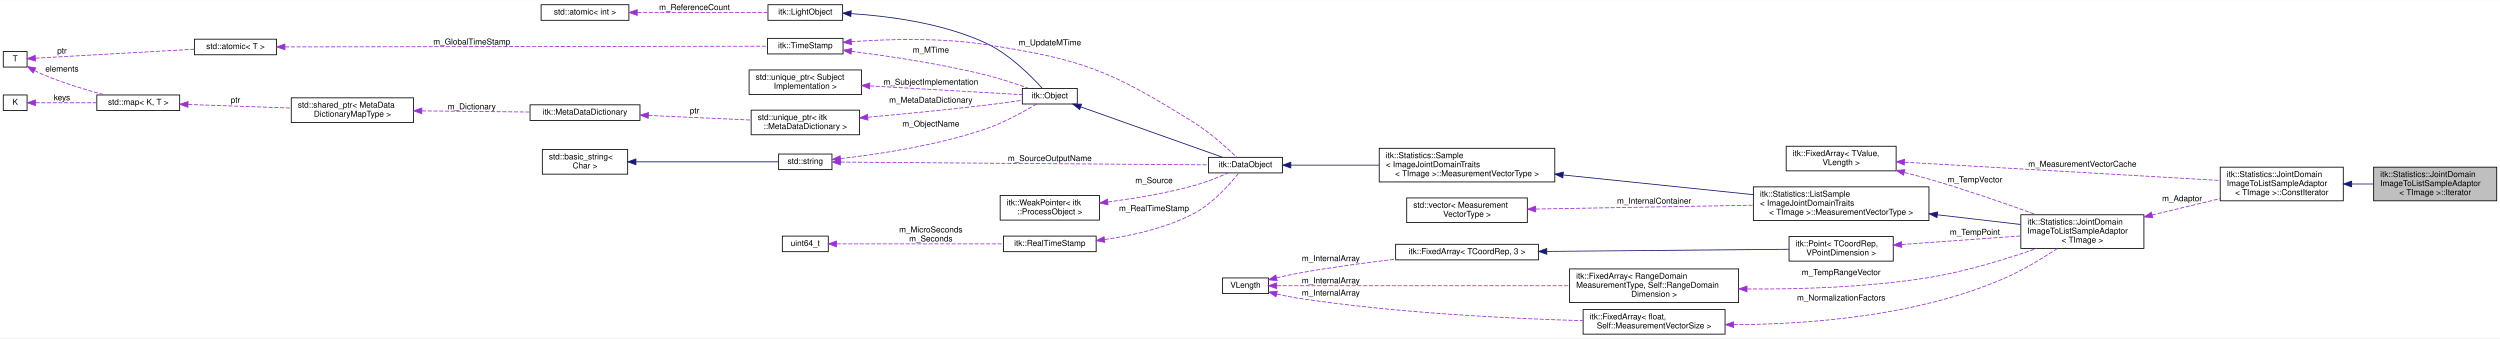
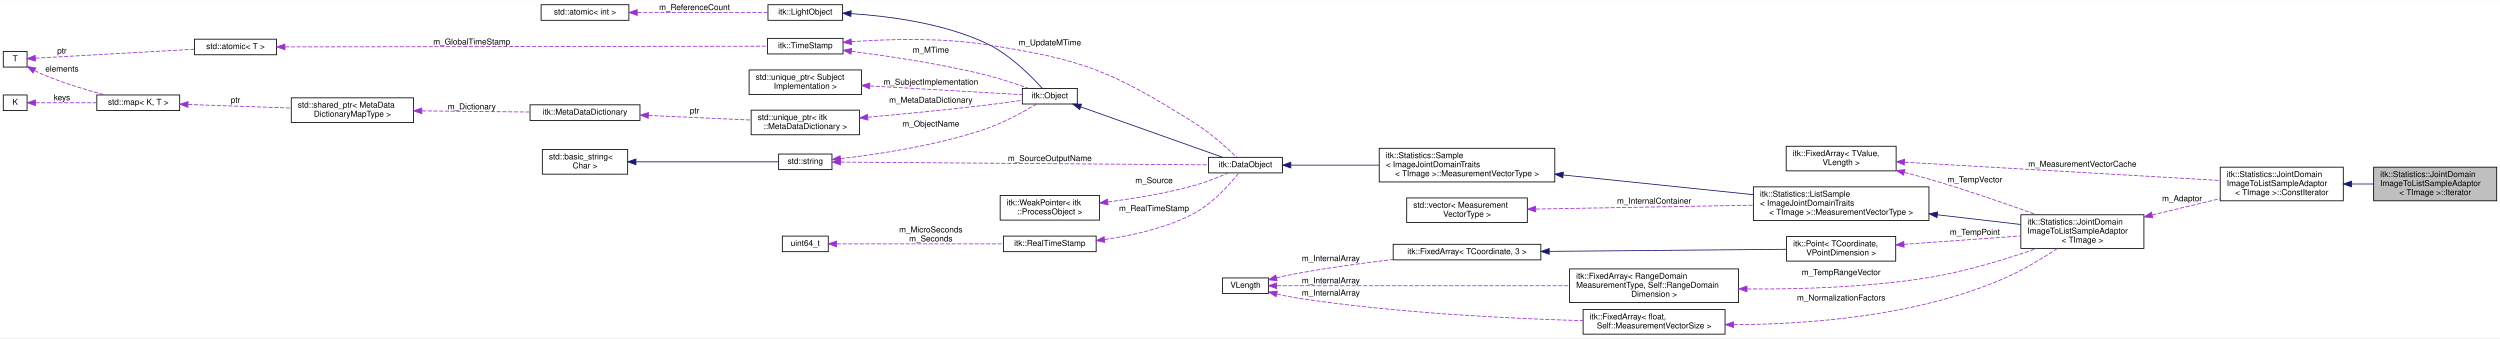
<svg xmlns="http://www.w3.org/2000/svg" xmlns:xlink="http://www.w3.org/1999/xlink" width="3047pt" height="412pt" viewBox="0.00 0.00 3047.00 411.50">
  <g id="graph0" class="graph" transform="scale(1 1) rotate(0) translate(4 407.5)">
    <polygon fill="white" stroke="transparent" points="-4,4 -4,-407.5 3043,-407.5 3043,4 -4,4" />
    <g id="node1" class="node">
      <g id="a_node1">
        <a xlink:title="Iterator.">
          <polygon fill="#bfbfbf" stroke="black" points="2889,-163 2889,-204 3039,-204 3039,-163 2889,-163" />
          <text text-anchor="start" x="2897" y="-192" font-family="Helvetica,sans-Serif" font-size="10.00">itk::Statistics::JointDomain</text>
          <text text-anchor="start" x="2897" y="-181" font-family="Helvetica,sans-Serif" font-size="10.00">ImageToListSampleAdaptor</text>
          <text text-anchor="middle" x="2964" y="-170" font-family="Helvetica,sans-Serif" font-size="10.00">&lt; TImage &gt;::Iterator</text>
        </a>
      </g>
    </g>
    <g id="node2" class="node">
      <g id="a_node2">
        <a xlink:href="classitk_1_1Statistics_1_1JointDomainImageToListSampleAdaptor_1_1ConstIterator.html" target="_top" xlink:title="Const Iterator.">
          <polygon fill="white" stroke="black" points="2702,-163 2702,-204 2852,-204 2852,-163 2702,-163" />
          <text text-anchor="start" x="2710" y="-192" font-family="Helvetica,sans-Serif" font-size="10.00">itk::Statistics::JointDomain</text>
          <text text-anchor="start" x="2710" y="-181" font-family="Helvetica,sans-Serif" font-size="10.00">ImageToListSampleAdaptor</text>
          <text text-anchor="middle" x="2777" y="-170" font-family="Helvetica,sans-Serif" font-size="10.00">&lt; TImage &gt;::ConstIterator</text>
        </a>
      </g>
    </g>
    <g id="edge1" class="edge">
      <path fill="none" stroke="midnightblue" d="M2862.44,-183.5C2871.24,-183.5 2880.13,-183.5 2888.8,-183.5" />
      <polygon fill="midnightblue" stroke="midnightblue" points="2862.18,-180 2852.18,-183.5 2862.18,-187 2862.18,-180" />
    </g>
    <g id="node3" class="node">
      <g id="a_node3">
        <a xlink:href="classitk_1_1FixedArray.html" target="_top" xlink:title="Simulate a standard C array with copy semantics.">
          <polygon fill="white" stroke="black" points="2173,-199.5 2173,-229.5 2307,-229.5 2307,-199.5 2173,-199.5" />
          <text text-anchor="start" x="2181" y="-217.5" font-family="Helvetica,sans-Serif" font-size="10.00">itk::FixedArray&lt; TValue,</text>
          <text text-anchor="middle" x="2240" y="-206.5" font-family="Helvetica,sans-Serif" font-size="10.00"> VLength &gt;</text>
        </a>
      </g>
    </g>
    <g id="edge2" class="edge">
      <path fill="none" stroke="#9a32cd" stroke-dasharray="5,2" d="M2317.41,-210.07C2419.87,-204.14 2600.58,-193.66 2701.87,-187.8" />
      <polygon fill="#9a32cd" stroke="#9a32cd" points="2316.92,-206.59 2307.14,-210.67 2317.32,-213.58 2316.92,-206.59" />
      <text text-anchor="middle" x="2534" y="-204.5" font-family="Helvetica,sans-Serif" font-size="10.00"> m_MeasurementVectorCache</text>
    </g>
    <g id="node4" class="node">
      <g id="a_node4">
        <a xlink:href="classitk_1_1Statistics_1_1JointDomainImageToListSampleAdaptor.html" target="_top" xlink:title="This adaptor returns measurement vectors composed of an image pixel's range domain value (pixel value...">
          <polygon fill="white" stroke="black" points="2459,-105 2459,-146 2609,-146 2609,-105 2459,-105" />
          <text text-anchor="start" x="2467" y="-134" font-family="Helvetica,sans-Serif" font-size="10.00">itk::Statistics::JointDomain</text>
          <text text-anchor="start" x="2467" y="-123" font-family="Helvetica,sans-Serif" font-size="10.00">ImageToListSampleAdaptor</text>
          <text text-anchor="middle" x="2534" y="-112" font-family="Helvetica,sans-Serif" font-size="10.00">&lt; TImage &gt;</text>
        </a>
      </g>
    </g>
    <g id="edge30" class="edge">
      <path fill="none" stroke="#9a32cd" stroke-dasharray="5,2" d="M2317.16,-197.5C2327.24,-194.97 2337.4,-192.28 2347,-189.5 2391.45,-176.65 2440.96,-159.47 2477.71,-146.15" />
      <polygon fill="#9a32cd" stroke="#9a32cd" points="2316.01,-194.18 2307.14,-199.98 2317.69,-200.98 2316.01,-194.18" />
      <text text-anchor="middle" x="2403" y="-185.5" font-family="Helvetica,sans-Serif" font-size="10.00"> m_TempVector</text>
    </g>
    <g id="edge3" class="edge">
      <path fill="none" stroke="#9a32cd" stroke-dasharray="5,2" d="M2619.09,-145.74C2646.08,-152.23 2675.76,-159.37 2701.97,-165.68" />
      <polygon fill="#9a32cd" stroke="#9a32cd" points="2619.82,-142.31 2609.27,-143.38 2618.18,-149.12 2619.82,-142.31" />
      <text text-anchor="middle" x="2655.5" y="-162.5" font-family="Helvetica,sans-Serif" font-size="10.00"> m_Adaptor</text>
    </g>
    <g id="node5" class="node">
      <g id="a_node5">
        <a xlink:href="classitk_1_1Statistics_1_1ListSample.html" target="_top" xlink:title=" ">
          <polygon fill="white" stroke="black" points="2133,-139 2133,-180 2347,-180 2347,-139 2133,-139" />
          <text text-anchor="start" x="2141" y="-168" font-family="Helvetica,sans-Serif" font-size="10.00">itk::Statistics::ListSample</text>
          <text text-anchor="start" x="2141" y="-157" font-family="Helvetica,sans-Serif" font-size="10.00">&lt; ImageJointDomainTraits</text>
          <text text-anchor="middle" x="2240" y="-146" font-family="Helvetica,sans-Serif" font-size="10.00">&lt; TImage &gt;::MeasurementVectorType &gt;</text>
        </a>
      </g>
    </g>
    <g id="edge4" class="edge">
      <path fill="none" stroke="midnightblue" d="M2357.3,-145.96C2391.52,-141.97 2428.01,-137.73 2458.82,-134.14" />
      <polygon fill="midnightblue" stroke="midnightblue" points="2356.77,-142.5 2347.24,-147.13 2357.58,-149.45 2356.77,-142.5" />
    </g>
    <g id="node6" class="node">
      <g id="a_node6">
        <a xlink:href="classitk_1_1Statistics_1_1Sample.html" target="_top" xlink:title=" ">
          <polygon fill="white" stroke="black" points="1677,-186 1677,-227 1891,-227 1891,-186 1677,-186" />
          <text text-anchor="start" x="1685" y="-215" font-family="Helvetica,sans-Serif" font-size="10.00">itk::Statistics::Sample</text>
          <text text-anchor="start" x="1685" y="-204" font-family="Helvetica,sans-Serif" font-size="10.00">&lt; ImageJointDomainTraits</text>
          <text text-anchor="middle" x="1784" y="-193" font-family="Helvetica,sans-Serif" font-size="10.00">&lt; TImage &gt;::MeasurementVectorType &gt;</text>
        </a>
      </g>
    </g>
    <g id="edge5" class="edge">
      <path fill="none" stroke="midnightblue" d="M1901.53,-194.44C1972.83,-187.05 2063.36,-177.68 2132.7,-170.5" />
      <polygon fill="midnightblue" stroke="midnightblue" points="1900.74,-191 1891.16,-195.51 1901.46,-197.96 1900.74,-191" />
    </g>
    <g id="node7" class="node">
      <g id="a_node7">
        <a xlink:href="classitk_1_1DataObject.html" target="_top" xlink:title="Base class for all data objects in ITK.">
          <polygon fill="white" stroke="black" points="1469,-197 1469,-216 1559,-216 1559,-197 1469,-197" />
          <text text-anchor="middle" x="1514" y="-204" font-family="Helvetica,sans-Serif" font-size="10.00">itk::DataObject</text>
        </a>
      </g>
    </g>
    <g id="edge6" class="edge">
      <path fill="none" stroke="midnightblue" d="M1569.37,-206.5C1600.24,-206.5 1639.95,-206.5 1676.75,-206.5" />
      <polygon fill="midnightblue" stroke="midnightblue" points="1569.25,-203 1559.25,-206.5 1569.25,-210 1569.25,-203" />
    </g>
    <g id="node8" class="node">
      <g id="a_node8">
        <a xlink:href="classitk_1_1Object.html" target="_top" xlink:title="Base class for most ITK classes.">
          <polygon fill="white" stroke="black" points="1242,-281 1242,-300 1309,-300 1309,-281 1242,-281" />
          <text text-anchor="middle" x="1275.5" y="-288" font-family="Helvetica,sans-Serif" font-size="10.00">itk::Object</text>
        </a>
      </g>
    </g>
    <g id="edge7" class="edge">
      <path fill="none" stroke="midnightblue" d="M1313.3,-277.43C1361.2,-260.42 1443.8,-231.08 1486.19,-216.02" />
      <polygon fill="midnightblue" stroke="midnightblue" points="1311.88,-274.22 1303.63,-280.86 1314.22,-280.82 1311.88,-274.22" />
    </g>
    <g id="node9" class="node">
      <g id="a_node9">
        <a xlink:href="classitk_1_1LightObject.html" target="_top" xlink:title="Light weight base class for most itk classes.">
          <polygon fill="white" stroke="black" points="932,-383 932,-402 1023,-402 1023,-383 932,-383" />
          <text text-anchor="middle" x="977.5" y="-390" font-family="Helvetica,sans-Serif" font-size="10.00">itk::LightObject</text>
        </a>
      </g>
    </g>
    <g id="edge8" class="edge">
      <path fill="none" stroke="midnightblue" d="M1033.21,-391.15C1078.88,-388.21 1144.72,-379.65 1197,-355.5 1226.01,-342.09 1252.94,-314.9 1266.09,-300.29" />
      <polygon fill="midnightblue" stroke="midnightblue" points="1032.99,-387.66 1023.21,-391.73 1033.39,-394.65 1032.99,-387.66" />
    </g>
    <g id="node10" class="node">
      <g id="a_node10">
        <a xlink:title=" ">
          <polygon fill="white" stroke="black" points="655.5,-383 655.5,-402 762.5,-402 762.5,-383 655.5,-383" />
          <text text-anchor="middle" x="709" y="-390" font-family="Helvetica,sans-Serif" font-size="10.00">std::atomic&lt; int &gt;</text>
        </a>
      </g>
    </g>
    <g id="edge9" class="edge">
      <path fill="none" stroke="#9a32cd" stroke-dasharray="5,2" d="M772.8,-392.5C821.7,-392.5 888.37,-392.5 931.92,-392.5" />
      <polygon fill="#9a32cd" stroke="#9a32cd" points="772.65,-389 762.65,-392.5 772.65,-396 772.65,-389" />
      <text text-anchor="middle" x="842.5" y="-395.5" font-family="Helvetica,sans-Serif" font-size="10.00"> m_ReferenceCount</text>
    </g>
    <g id="node11" class="node">
      <g id="a_node11">
        <a xlink:href="classitk_1_1TimeStamp.html" target="_top" xlink:title="Generate a unique, increasing time value.">
          <polygon fill="white" stroke="black" points="931.5,-342 931.5,-361 1023.5,-361 1023.5,-342 931.5,-342" />
          <text text-anchor="middle" x="977.5" y="-349" font-family="Helvetica,sans-Serif" font-size="10.00">itk::TimeStamp</text>
        </a>
      </g>
    </g>
    <g id="edge24" class="edge">
      <path fill="none" stroke="#9a32cd" stroke-dasharray="5,2" d="M1033.59,-356.91C1077.98,-360.09 1141.87,-362.02 1197,-353.5 1316.11,-335.1 1348.73,-322.28 1451,-258.5 1471.03,-246.01 1491.47,-227.52 1503.16,-216.28" />
      <polygon fill="#9a32cd" stroke="#9a32cd" points="1033.82,-353.41 1023.58,-356.14 1033.29,-360.39 1033.82,-353.41" />
      <text text-anchor="middle" x="1275.5" y="-352.5" font-family="Helvetica,sans-Serif" font-size="10.00"> m_UpdateMTime</text>
    </g>
    <g id="edge10" class="edge">
      <path fill="none" stroke="#9a32cd" stroke-dasharray="5,2" d="M1033.74,-345.21C1078.22,-339.54 1142.14,-330 1197,-316.5 1214.78,-312.13 1234.32,-305.56 1249.33,-300.12" />
      <polygon fill="#9a32cd" stroke="#9a32cd" points="1033.2,-341.75 1023.71,-346.47 1034.07,-348.7 1033.2,-341.75" />
      <text text-anchor="middle" x="1130.5" y="-343.5" font-family="Helvetica,sans-Serif" font-size="10.00"> m_MTime</text>
    </g>
    <g id="node12" class="node">
      <g id="a_node12">
        <a xlink:title=" ">
          <polygon fill="white" stroke="black" points="233,-341 233,-360 333,-360 333,-341 233,-341" />
          <text text-anchor="middle" x="283" y="-348" font-family="Helvetica,sans-Serif" font-size="10.00">std::atomic&lt; T &gt;</text>
        </a>
      </g>
    </g>
    <g id="edge11" class="edge">
      <path fill="none" stroke="#9a32cd" stroke-dasharray="5,2" d="M343.46,-350.59C479.32,-350.78 810.08,-351.26 931.14,-351.43" />
      <polygon fill="#9a32cd" stroke="#9a32cd" points="343.25,-347.09 333.25,-350.57 343.24,-354.09 343.25,-347.09" />
      <text text-anchor="middle" x="571" y="-353.5" font-family="Helvetica,sans-Serif" font-size="10.00"> m_GlobalTimeStamp</text>
    </g>
    <g id="node13" class="node">
      <g id="a_node13">
        <a xlink:title=" ">
          <polygon fill="white" stroke="black" points="0,-326 0,-345 29,-345 29,-326 0,-326" />
          <text text-anchor="middle" x="14.5" y="-333" font-family="Helvetica,sans-Serif" font-size="10.00">T</text>
        </a>
      </g>
    </g>
    <g id="edge12" class="edge">
      <path fill="none" stroke="#9a32cd" stroke-dasharray="5,2" d="M39.23,-336.84C82.59,-339.28 175.47,-344.5 232.94,-347.74" />
      <polygon fill="#9a32cd" stroke="#9a32cd" points="39.26,-333.33 29.08,-336.26 38.87,-340.32 39.26,-333.33" />
      <text text-anchor="middle" x="71.5" y="-342.5" font-family="Helvetica,sans-Serif" font-size="10.00"> ptr</text>
    </g>
    <g id="node18" class="node">
      <g id="a_node18">
        <a xlink:title=" ">
          <polygon fill="white" stroke="black" points="114,-273 114,-292 215,-292 215,-273 114,-273" />
          <text text-anchor="middle" x="164.5" y="-280" font-family="Helvetica,sans-Serif" font-size="10.00">std::map&lt; K, T &gt;</text>
        </a>
      </g>
    </g>
    <g id="edge19" class="edge">
      <path fill="none" stroke="#9a32cd" stroke-dasharray="5,2" d="M38.18,-321.74C41.1,-320.21 44.08,-318.75 47,-317.5 71.84,-306.84 100.96,-298.09 123.88,-292" />
      <polygon fill="#9a32cd" stroke="#9a32cd" points="36.28,-318.79 29.26,-326.73 39.7,-324.9 36.28,-318.79" />
      <text text-anchor="middle" x="71.5" y="-320.5" font-family="Helvetica,sans-Serif" font-size="10.00"> elements</text>
    </g>
    <g id="node14" class="node">
      <g id="a_node14">
        <a xlink:title=" ">
          <polygon fill="white" stroke="black" points="909,-292.5 909,-322.5 1046,-322.5 1046,-292.5 909,-292.5" />
          <text text-anchor="start" x="917" y="-310.5" font-family="Helvetica,sans-Serif" font-size="10.00">std::unique_ptr&lt; Subject</text>
          <text text-anchor="middle" x="977.5" y="-299.5" font-family="Helvetica,sans-Serif" font-size="10.00">Implementation &gt;</text>
        </a>
      </g>
    </g>
    <g id="edge13" class="edge">
      <path fill="none" stroke="#9a32cd" stroke-dasharray="5,2" d="M1056.31,-303.03C1116.76,-299.56 1197.54,-294.92 1241.9,-292.37" />
      <polygon fill="#9a32cd" stroke="#9a32cd" points="1055.82,-299.55 1046.04,-303.62 1056.22,-306.54 1055.82,-299.55" />
      <text text-anchor="middle" x="1130.5" y="-304.5" font-family="Helvetica,sans-Serif" font-size="10.00"> m_SubjectImplementation</text>
    </g>
    <g id="node15" class="node">
      <g id="a_node15">
        <a xlink:title=" ">
          <polygon fill="white" stroke="black" points="911.5,-243.5 911.5,-273.5 1043.5,-273.5 1043.5,-243.5 911.5,-243.5" />
          <text text-anchor="start" x="919.5" y="-261.5" font-family="Helvetica,sans-Serif" font-size="10.00">std::unique_ptr&lt; itk</text>
          <text text-anchor="middle" x="977.5" y="-250.5" font-family="Helvetica,sans-Serif" font-size="10.00">::MetaDataDictionary &gt;</text>
        </a>
      </g>
    </g>
    <g id="edge14" class="edge">
      <path fill="none" stroke="#9a32cd" stroke-dasharray="5,2" d="M1053.78,-264.89C1095.95,-268.68 1149.46,-273.84 1197,-279.5 1211.71,-281.25 1227.94,-283.5 1241.74,-285.52" />
      <polygon fill="#9a32cd" stroke="#9a32cd" points="1053.87,-261.38 1043.6,-263.98 1053.25,-268.36 1053.87,-261.38" />
      <text text-anchor="middle" x="1130.5" y="-282.5" font-family="Helvetica,sans-Serif" font-size="10.00"> m_MetaDataDictionary</text>
    </g>
    <g id="node16" class="node">
      <g id="a_node16">
        <a xlink:href="classitk_1_1MetaDataDictionary.html" target="_top" xlink:title="Provides a mechanism for storing a collection of arbitrary data types.">
          <polygon fill="white" stroke="black" points="642,-261 642,-280 776,-280 776,-261 642,-261" />
          <text text-anchor="middle" x="709" y="-268" font-family="Helvetica,sans-Serif" font-size="10.00">itk::MetaDataDictionary</text>
        </a>
      </g>
    </g>
    <g id="edge15" class="edge">
      <path fill="none" stroke="#9a32cd" stroke-dasharray="5,2" d="M786.32,-267.06C825.74,-265.29 873.36,-263.14 911.08,-261.45" />
      <polygon fill="#9a32cd" stroke="#9a32cd" points="786.05,-263.57 776.22,-267.52 786.37,-270.56 786.05,-263.57" />
      <text text-anchor="middle" x="842.5" y="-269.5" font-family="Helvetica,sans-Serif" font-size="10.00"> ptr</text>
    </g>
    <g id="node17" class="node">
      <g id="a_node17">
        <a xlink:title=" ">
          <polygon fill="white" stroke="black" points="351,-258.5 351,-288.5 500,-288.5 500,-258.5 351,-258.5" />
          <text text-anchor="start" x="359" y="-276.5" font-family="Helvetica,sans-Serif" font-size="10.00">std::shared_ptr&lt; MetaData</text>
          <text text-anchor="middle" x="425.5" y="-265.5" font-family="Helvetica,sans-Serif" font-size="10.00">DictionaryMapType &gt;</text>
        </a>
      </g>
    </g>
    <g id="edge16" class="edge">
      <path fill="none" stroke="#9a32cd" stroke-dasharray="5,2" d="M510.29,-272.61C552.24,-272.16 602.31,-271.63 641.57,-271.21" />
      <polygon fill="#9a32cd" stroke="#9a32cd" points="510.06,-269.11 500.09,-272.72 510.13,-276.11 510.06,-269.11" />
      <text text-anchor="middle" x="571" y="-274.5" font-family="Helvetica,sans-Serif" font-size="10.00"> m_Dictionary</text>
    </g>
    <g id="edge17" class="edge">
      <path fill="none" stroke="#9a32cd" stroke-dasharray="5,2" d="M225.34,-280.42C262.61,-279.13 310.86,-277.45 350.52,-276.07" />
      <polygon fill="#9a32cd" stroke="#9a32cd" points="225,-276.93 215.13,-280.78 225.25,-283.93 225,-276.93" />
      <text text-anchor="middle" x="283" y="-282.5" font-family="Helvetica,sans-Serif" font-size="10.00"> ptr</text>
    </g>
    <g id="node19" class="node">
      <g id="a_node19">
        <a xlink:title=" ">
          <polygon fill="white" stroke="black" points="0,-273 0,-292 29,-292 29,-273 0,-273" />
          <text text-anchor="middle" x="14.5" y="-280" font-family="Helvetica,sans-Serif" font-size="10.00">K</text>
        </a>
      </g>
    </g>
    <g id="edge18" class="edge">
      <path fill="none" stroke="#9a32cd" stroke-dasharray="5,2" d="M39.24,-282.5C59.28,-282.5 88.63,-282.5 113.78,-282.5" />
      <polygon fill="#9a32cd" stroke="#9a32cd" points="39.16,-279 29.16,-282.5 39.16,-286 39.16,-279" />
      <text text-anchor="middle" x="71.5" y="-285.5" font-family="Helvetica,sans-Serif" font-size="10.00"> keys</text>
    </g>
    <g id="node20" class="node">
      <g id="a_node20">
        <a xlink:title=" ">
          <polygon fill="white" stroke="black" points="945,-201 945,-220 1010,-220 1010,-201 945,-201" />
          <text text-anchor="middle" x="977.5" y="-208" font-family="Helvetica,sans-Serif" font-size="10.00">std::string</text>
        </a>
      </g>
    </g>
    <g id="edge23" class="edge">
      <path fill="none" stroke="#9a32cd" stroke-dasharray="5,2" d="M1020.57,-210.19C1119.7,-209.44 1367.24,-207.59 1468.63,-206.83" />
      <polygon fill="#9a32cd" stroke="#9a32cd" points="1020.31,-206.69 1010.33,-210.26 1020.36,-213.69 1020.31,-206.69" />
      <text text-anchor="middle" x="1275.5" y="-211.5" font-family="Helvetica,sans-Serif" font-size="10.00"> m_SourceOutputName</text>
    </g>
    <g id="edge20" class="edge">
      <path fill="none" stroke="#9a32cd" stroke-dasharray="5,2" d="M1020.55,-214.47C1065.25,-219.55 1137.53,-230.21 1197,-250.5 1219.79,-258.27 1244.16,-271.82 1259.37,-280.97" />
      <polygon fill="#9a32cd" stroke="#9a32cd" points="1020.68,-210.96 1010.36,-213.36 1019.92,-217.92 1020.68,-210.96" />
      <text text-anchor="middle" x="1130.5" y="-253.5" font-family="Helvetica,sans-Serif" font-size="10.00"> m_ObjectName</text>
    </g>
    <g id="node21" class="node">
      <g id="a_node21">
        <a xlink:title=" ">
          <polygon fill="white" stroke="black" points="657,-195.5 657,-225.5 761,-225.5 761,-195.5 657,-195.5" />
          <text text-anchor="start" x="665" y="-213.5" font-family="Helvetica,sans-Serif" font-size="10.00">std::basic_string&lt;</text>
          <text text-anchor="middle" x="709" y="-202.5" font-family="Helvetica,sans-Serif" font-size="10.00"> Char &gt;</text>
        </a>
      </g>
    </g>
    <g id="edge21" class="edge">
      <path fill="none" stroke="midnightblue" d="M771.24,-210.5C825.37,-210.5 902.16,-210.5 944.82,-210.5" />
      <polygon fill="midnightblue" stroke="midnightblue" points="771.07,-207 761.07,-210.5 771.07,-214 771.07,-207" />
    </g>
    <g id="node22" class="node">
      <g id="a_node22">
        <a xlink:href="classitk_1_1WeakPointer.html" target="_top" xlink:title=" ">
          <polygon fill="white" stroke="black" points="1215,-139.5 1215,-169.5 1336,-169.5 1336,-139.5 1215,-139.5" />
          <text text-anchor="start" x="1223" y="-157.5" font-family="Helvetica,sans-Serif" font-size="10.00">itk::WeakPointer&lt; itk</text>
          <text text-anchor="middle" x="1275.5" y="-146.5" font-family="Helvetica,sans-Serif" font-size="10.00">::ProcessObject &gt;</text>
        </a>
      </g>
    </g>
    <g id="edge22" class="edge">
      <path fill="none" stroke="#9a32cd" stroke-dasharray="5,2" d="M1346.4,-161.59C1378.61,-165.8 1417.13,-172.18 1451,-181.5 1465.32,-185.44 1480.82,-191.69 1492.74,-196.95" />
      <polygon fill="#9a32cd" stroke="#9a32cd" points="1346.54,-158.08 1336.18,-160.29 1345.66,-165.02 1346.54,-158.08" />
      <text text-anchor="middle" x="1402.5" y="-184.5" font-family="Helvetica,sans-Serif" font-size="10.00"> m_Source</text>
    </g>
    <g id="node23" class="node">
      <g id="a_node23">
        <a xlink:href="classitk_1_1RealTimeStamp.html" target="_top" xlink:title="The RealTimeStamp is a data structure for representing time with high precision and a large dynamic r...">
          <polygon fill="white" stroke="black" points="1219,-101 1219,-120 1332,-120 1332,-101 1219,-101" />
          <text text-anchor="middle" x="1275.5" y="-108" font-family="Helvetica,sans-Serif" font-size="10.00">itk::RealTimeStamp</text>
        </a>
      </g>
    </g>
    <g id="edge25" class="edge">
      <path fill="none" stroke="#9a32cd" stroke-dasharray="5,2" d="M1342.49,-115.84C1376.45,-120.68 1417.6,-129.91 1451,-147.5 1474.4,-159.83 1495.23,-183.53 1505.76,-196.84" />
      <polygon fill="#9a32cd" stroke="#9a32cd" points="1342.58,-112.32 1332.21,-114.48 1341.66,-119.26 1342.58,-112.32" />
      <text text-anchor="middle" x="1402.5" y="-150.5" font-family="Helvetica,sans-Serif" font-size="10.00"> m_RealTimeStamp</text>
    </g>
    <g id="node24" class="node">
      <g id="a_node24">
        <a xlink:title=" ">
          <polygon fill="white" stroke="black" points="949.5,-101 949.5,-120 1005.5,-120 1005.5,-101 949.5,-101" />
          <text text-anchor="middle" x="977.5" y="-108" font-family="Helvetica,sans-Serif" font-size="10.00">uint64_t</text>
        </a>
      </g>
    </g>
    <g id="edge26" class="edge">
      <path fill="none" stroke="#9a32cd" stroke-dasharray="5,2" d="M1015.83,-110.5C1067.04,-110.5 1159.47,-110.5 1218.86,-110.5" />
      <polygon fill="#9a32cd" stroke="#9a32cd" points="1015.55,-107 1005.55,-110.5 1015.55,-114 1015.55,-107" />
      <text text-anchor="middle" x="1130.5" y="-124.5" font-family="Helvetica,sans-Serif" font-size="10.00"> m_MicroSeconds</text>
      <text text-anchor="middle" x="1130.5" y="-113.5" font-family="Helvetica,sans-Serif" font-size="10.00">m_Seconds</text>
    </g>
    <g id="node25" class="node">
      <g id="a_node25">
        <a xlink:title=" ">
          <polygon fill="white" stroke="black" points="1710.5,-136.5 1710.5,-166.5 1857.5,-166.5 1857.5,-136.5 1710.5,-136.5" />
          <text text-anchor="start" x="1718.5" y="-154.5" font-family="Helvetica,sans-Serif" font-size="10.00">std::vector&lt; Measurement</text>
          <text text-anchor="middle" x="1784" y="-143.5" font-family="Helvetica,sans-Serif" font-size="10.00">VectorType &gt;</text>
        </a>
      </g>
    </g>
    <g id="edge27" class="edge">
      <path fill="none" stroke="#9a32cd" stroke-dasharray="5,2" d="M1867.95,-152.96C1942.33,-154.27 2051.89,-156.2 2132.69,-157.63" />
      <polygon fill="#9a32cd" stroke="#9a32cd" points="1867.75,-149.46 1857.69,-152.78 1867.63,-156.46 1867.75,-149.46" />
      <text text-anchor="middle" x="2012" y="-159.5" font-family="Helvetica,sans-Serif" font-size="10.00"> m_InternalContainer</text>
    </g>
    <g id="node26" class="node">
      <g id="a_node26">
        <a xlink:href="classitk_1_1FixedArray.html" target="_top" xlink:title=" ">
          <polygon fill="white" stroke="black" points="1925.5,-0.5 1925.5,-30.5 2098.5,-30.5 2098.5,-0.5 1925.5,-0.5" />
          <text text-anchor="start" x="1933.5" y="-18.5" font-family="Helvetica,sans-Serif" font-size="10.00">itk::FixedArray&lt; float,</text>
          <text text-anchor="middle" x="2012" y="-7.5" font-family="Helvetica,sans-Serif" font-size="10.00"> Self::MeasurementVectorSize &gt;</text>
        </a>
      </g>
    </g>
    <g id="edge28" class="edge">
      <path fill="none" stroke="#9a32cd" stroke-dasharray="5,2" d="M2109.05,-12.06C2198.67,-12.38 2334.24,-22.06 2441,-69.5 2462.87,-79.22 2485.87,-93.22 2503.4,-104.79" />
      <polygon fill="#9a32cd" stroke="#9a32cd" points="2108.89,-8.56 2098.89,-12.07 2108.89,-15.56 2108.89,-8.56" />
      <text text-anchor="middle" x="2240" y="-41.5" font-family="Helvetica,sans-Serif" font-size="10.00"> m_NormalizationFactors</text>
    </g>
    <g id="node27" class="node">
      <g id="a_node27">
        <a xlink:href="classVLength.html" target="_top" xlink:title=" ">
          <polygon fill="white" stroke="black" points="1486,-50 1486,-69 1542,-69 1542,-50 1486,-50" />
          <text text-anchor="middle" x="1514" y="-57" font-family="Helvetica,sans-Serif" font-size="10.00">VLength</text>
        </a>
      </g>
    </g>
    <g id="edge29" class="edge">
      <path fill="none" stroke="#9a32cd" stroke-dasharray="5,2" d="M1552.23,-49.4C1560.34,-47.51 1568.92,-45.74 1577,-44.5 1696.99,-26.11 1837.41,-19.38 1925.3,-16.92" />
      <polygon fill="#9a32cd" stroke="#9a32cd" points="1551.15,-46.06 1542.27,-51.84 1552.81,-52.86 1551.15,-46.06" />
      <text text-anchor="middle" x="1618" y="-47.5" font-family="Helvetica,sans-Serif" font-size="10.00"> m_InternalArray</text>
    </g>
    <g id="node29" class="node">
      <g id="a_node29">
        <a xlink:href="classitk_1_1FixedArray.html" target="_top" xlink:title=" ">
-           <polygon fill="white" stroke="black" points="1697,-91 1697,-110 1871,-110 1871,-91 1697,-91" />
-           <text text-anchor="middle" x="1784" y="-98" font-family="Helvetica,sans-Serif" font-size="10.00">itk::FixedArray&lt; TCoordRep, 3 &gt;</text>
+           <polygon fill="white" stroke="black" points="1694,-91 1694,-110 1874,-110 1874,-91 1694,-91" />
+           <text text-anchor="middle" x="1784" y="-98" font-family="Helvetica,sans-Serif" font-size="10.00">itk::FixedArray&lt; TCoordinate, 3 &gt;</text>
        </a>
      </g>
    </g>
    <g id="edge33" class="edge">
-       <path fill="none" stroke="#9a32cd" stroke-dasharray="5,2" d="M1551.78,-69.12C1560.04,-71.07 1568.79,-72.99 1577,-74.5 1616.18,-81.69 1659.92,-87.52 1696.98,-91.82" />
+       <path fill="none" stroke="#9a32cd" stroke-dasharray="5,2" d="M1551.78,-69.12C1560.04,-71.07 1568.79,-72.99 1577,-74.5 1615.11,-81.49 1657.54,-87.2 1693.94,-91.46" />
      <polygon fill="#9a32cd" stroke="#9a32cd" points="1552.57,-65.7 1542.02,-66.73 1550.91,-72.5 1552.57,-65.7" />
      <text text-anchor="middle" x="1618" y="-89.5" font-family="Helvetica,sans-Serif" font-size="10.00"> m_InternalArray</text>
    </g>
    <g id="node30" class="node">
      <g id="a_node30">
        <a xlink:href="classitk_1_1FixedArray.html" target="_top" xlink:title=" ">
          <polygon fill="white" stroke="black" points="1909,-39 1909,-80 2115,-80 2115,-39 1909,-39" />
          <text text-anchor="start" x="1917" y="-68" font-family="Helvetica,sans-Serif" font-size="10.00">itk::FixedArray&lt; RangeDomain</text>
          <text text-anchor="start" x="1917" y="-57" font-family="Helvetica,sans-Serif" font-size="10.00">MeasurementType, Self::RangeDomain</text>
          <text text-anchor="middle" x="2012" y="-46" font-family="Helvetica,sans-Serif" font-size="10.00">Dimension &gt;</text>
        </a>
      </g>
    </g>
    <g id="edge35" class="edge">
      <path fill="none" stroke="#9a32cd" stroke-dasharray="5,2" d="M1552.36,-59.5C1627.31,-59.5 1798.29,-59.5 1909,-59.5" />
      <polygon fill="#9a32cd" stroke="#9a32cd" points="1552.02,-56 1542.02,-59.5 1552.02,-63 1552.02,-56" />
      <text text-anchor="middle" x="1618" y="-62.5" font-family="Helvetica,sans-Serif" font-size="10.00"> m_InternalArray</text>
    </g>
    <g id="node28" class="node">
      <g id="a_node28">
        <a xlink:href="classitk_1_1Point.html" target="_top" xlink:title="A templated class holding a geometric point in n-Dimensional space.">
-           <polygon fill="white" stroke="black" points="2176.5,-89.5 2176.5,-119.5 2303.5,-119.5 2303.5,-89.5 2176.5,-89.5" />
-           <text text-anchor="start" x="2184.5" y="-107.5" font-family="Helvetica,sans-Serif" font-size="10.00">itk::Point&lt; TCoordRep,</text>
+           <polygon fill="white" stroke="black" points="2173.5,-89.5 2173.5,-119.5 2306.5,-119.5 2306.5,-89.5 2173.5,-89.5" />
+           <text text-anchor="start" x="2181.5" y="-107.5" font-family="Helvetica,sans-Serif" font-size="10.00">itk::Point&lt; TCoordinate,</text>
          <text text-anchor="middle" x="2240" y="-96.5" font-family="Helvetica,sans-Serif" font-size="10.00"> VPointDimension &gt;</text>
        </a>
      </g>
    </g>
    <g id="edge31" class="edge">
-       <path fill="none" stroke="#9a32cd" stroke-dasharray="5,2" d="M2313.75,-109.73C2357.99,-112.91 2414.34,-116.97 2458.84,-120.17" />
-       <polygon fill="#9a32cd" stroke="#9a32cd" points="2313.87,-106.23 2303.64,-109.01 2313.36,-113.21 2313.87,-106.23" />
+       <path fill="none" stroke="#9a32cd" stroke-dasharray="5,2" d="M2316.56,-109.93C2360.4,-113.09 2415.37,-117.04 2458.95,-120.17" />
+       <polygon fill="#9a32cd" stroke="#9a32cd" points="2316.76,-106.44 2306.53,-109.21 2316.25,-113.42 2316.76,-106.44" />
      <text text-anchor="middle" x="2403" y="-121.5" font-family="Helvetica,sans-Serif" font-size="10.00"> m_TempPoint</text>
    </g>
    <g id="edge32" class="edge">
-       <path fill="none" stroke="midnightblue" d="M1881.31,-101.35C1970.39,-102.13 2100.2,-103.28 2176.49,-103.95" />
-       <polygon fill="midnightblue" stroke="midnightblue" points="1881.23,-97.85 1871.19,-101.26 1881.16,-104.85 1881.23,-97.85" />
+       <path fill="none" stroke="midnightblue" d="M1884.39,-101.38C1972.09,-102.15 2097.42,-103.25 2173.21,-103.92" />
+       <polygon fill="midnightblue" stroke="midnightblue" points="1884.18,-97.87 1874.15,-101.29 1884.12,-104.87 1884.18,-97.87" />
    </g>
    <g id="edge34" class="edge">
      <path fill="none" stroke="#9a32cd" stroke-dasharray="5,2" d="M2125.53,-55.56C2190.64,-55.1 2273.9,-57.61 2347,-69.5 2392.27,-76.86 2441.93,-92.21 2478.55,-104.97" />
      <polygon fill="#9a32cd" stroke="#9a32cd" points="2125.21,-52.06 2115.25,-55.66 2125.28,-59.06 2125.21,-52.06" />
      <text text-anchor="middle" x="2240" y="-72.5" font-family="Helvetica,sans-Serif" font-size="10.00"> m_TempRangeVector</text>
    </g>
  </g>
</svg>
